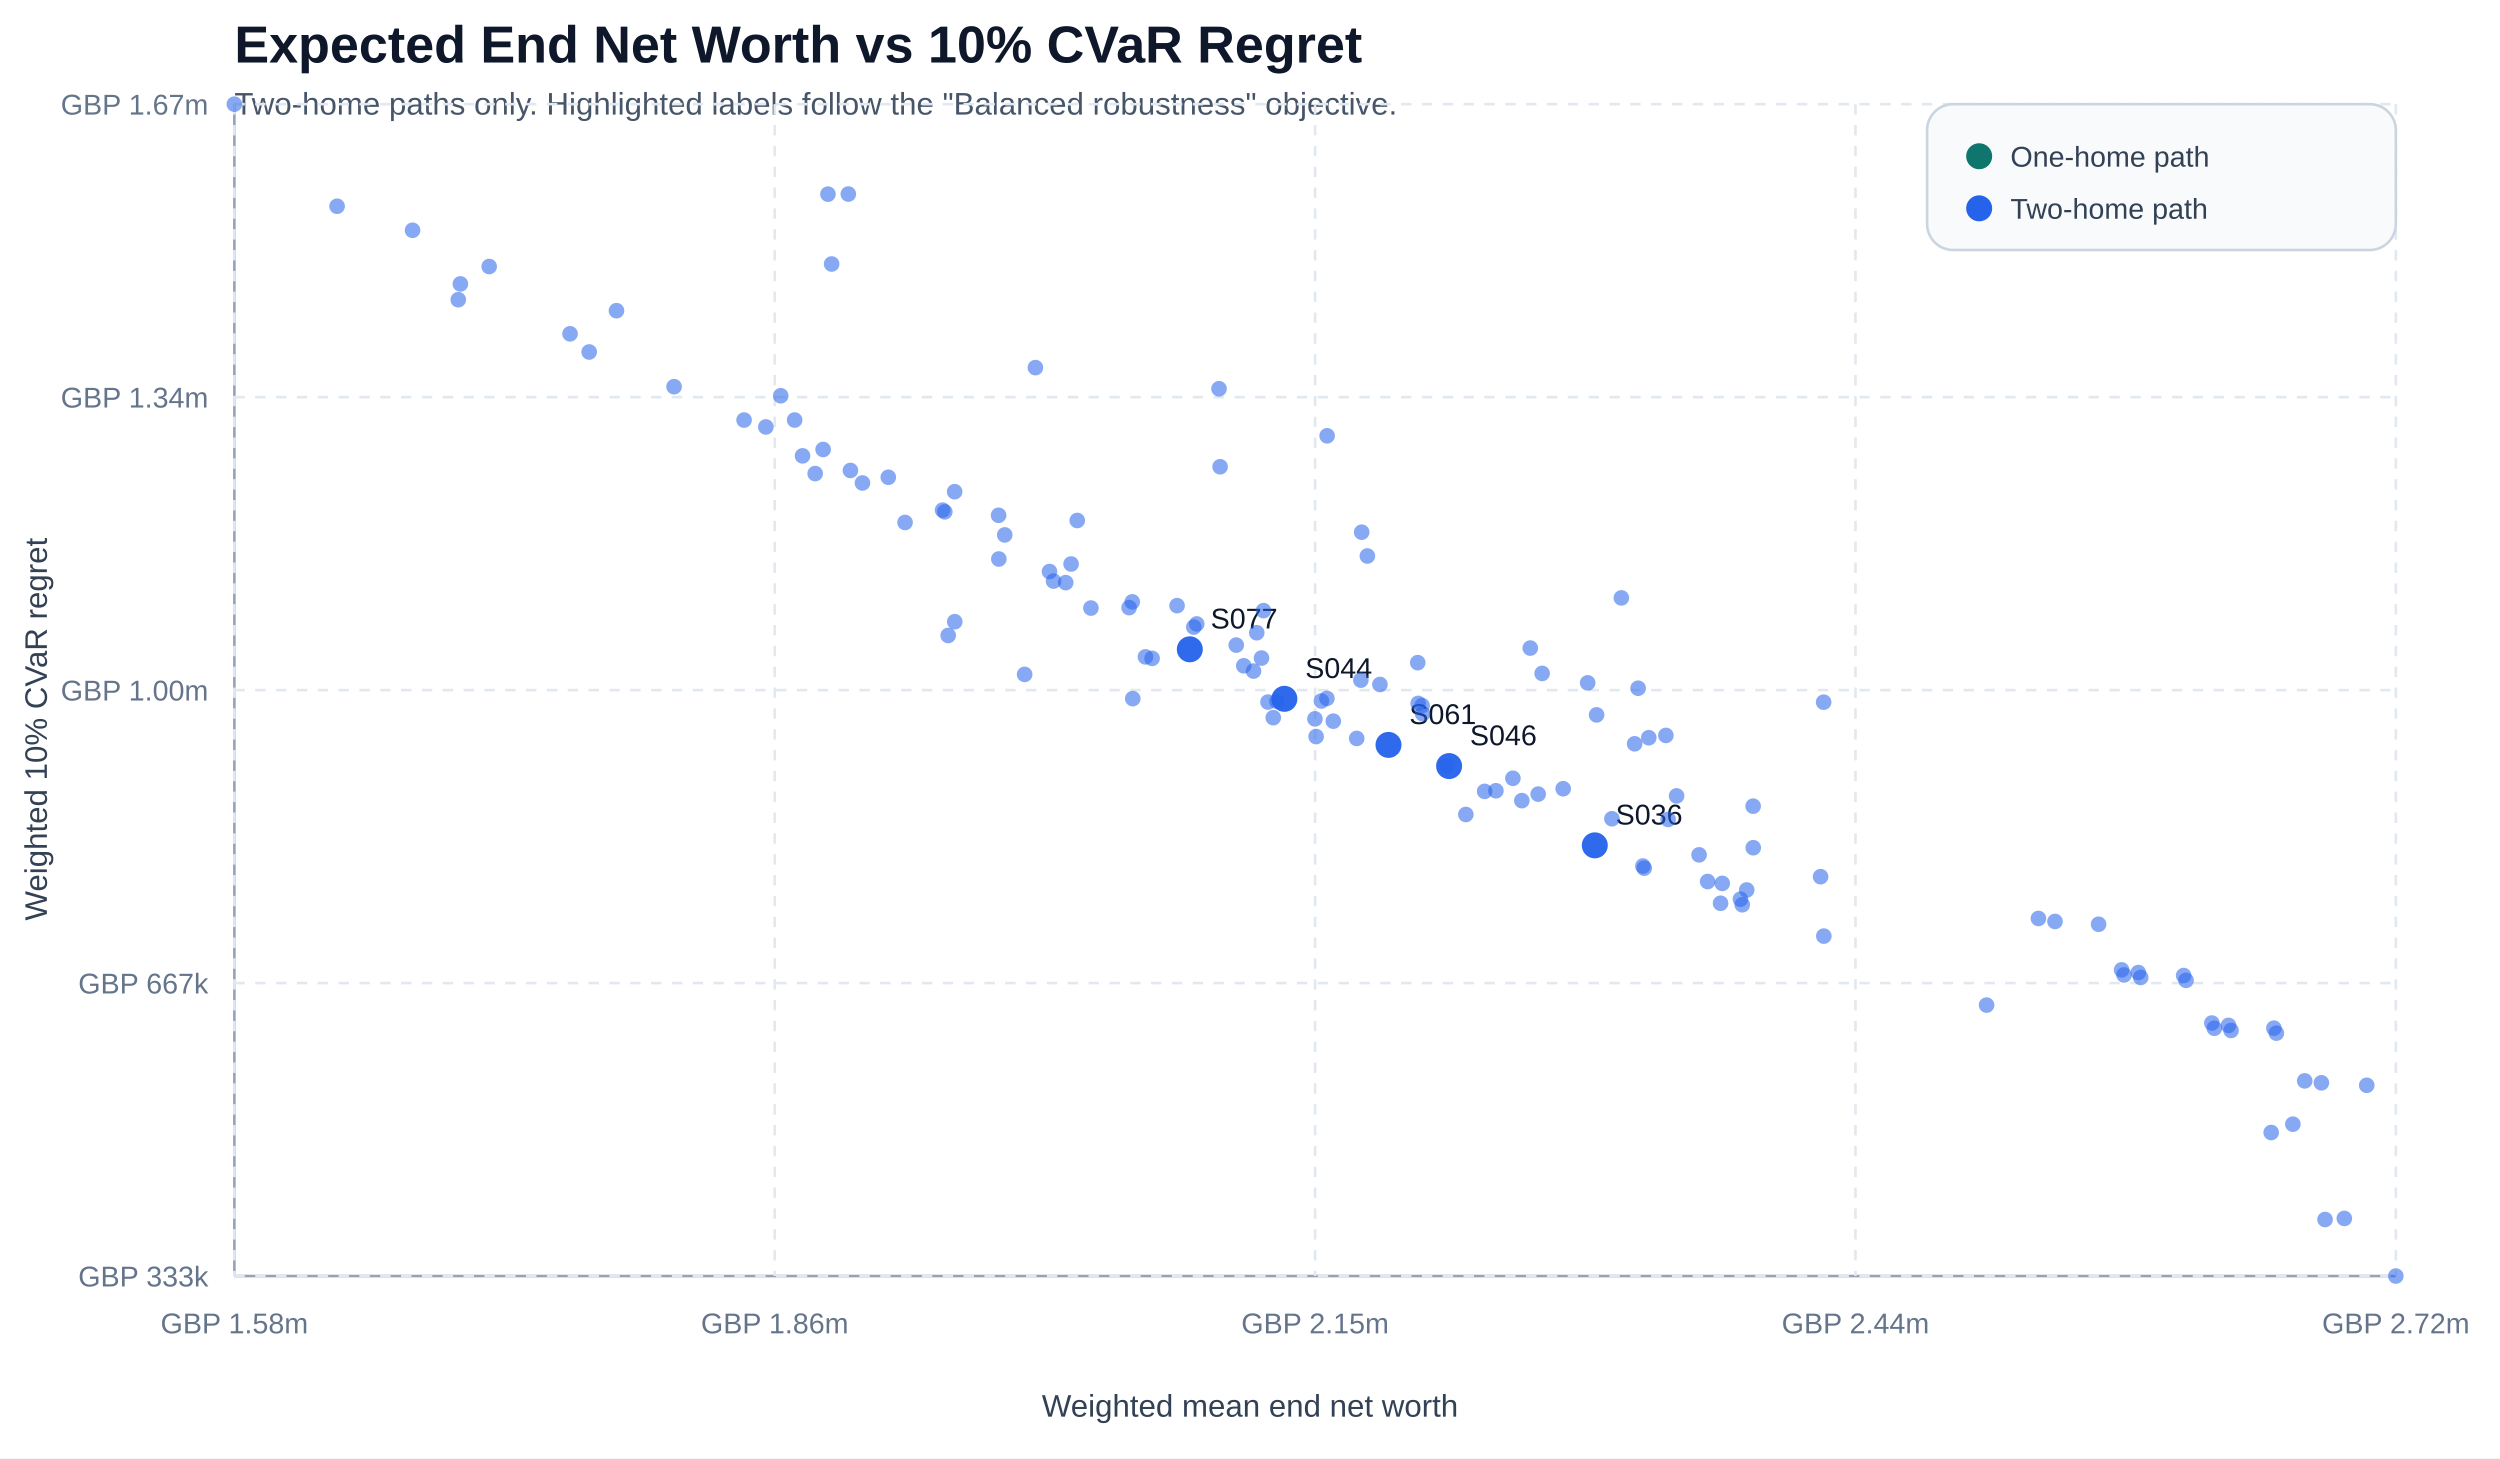
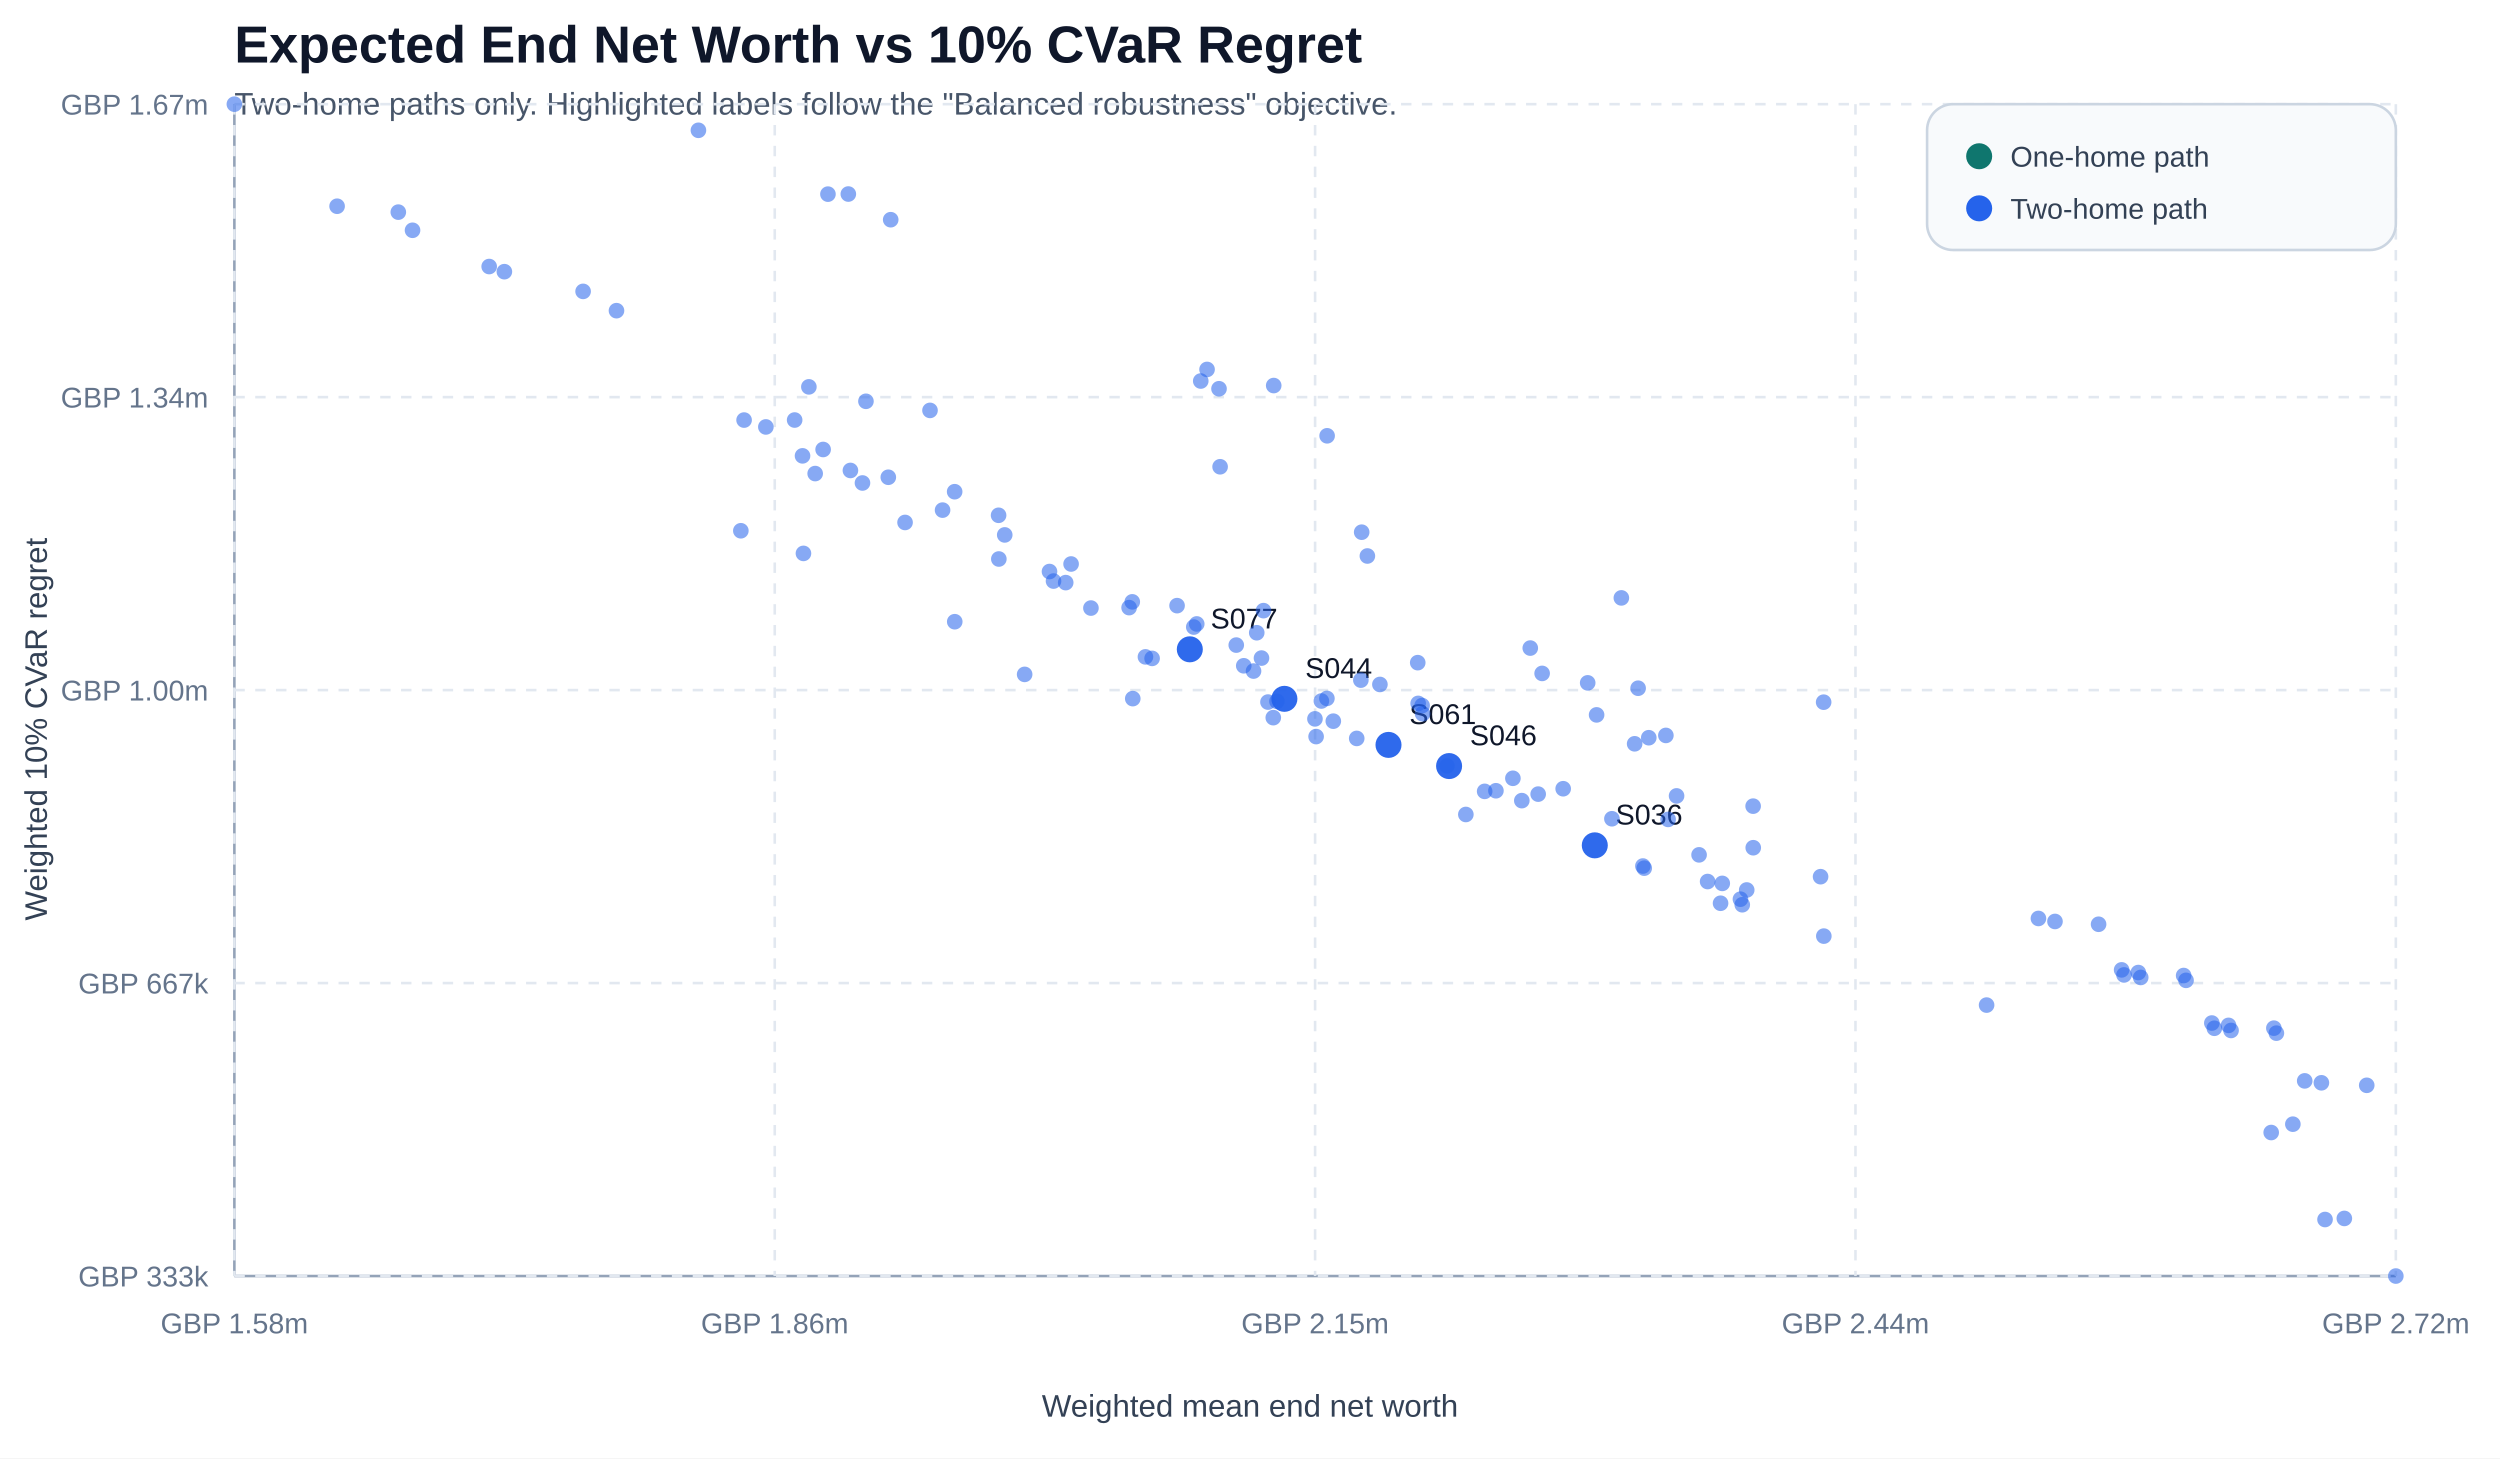
<svg xmlns="http://www.w3.org/2000/svg" width="960" height="560" viewBox="0 0 960 560">
  <rect width="960" height="560" fill="#ffffff" />
  <text x="90" y="24" font-size="20" font-family="Arial, sans-serif" font-weight="700" fill="#0f172a">Expected End Net Worth vs 10% CVaR Regret</text>
  <text x="90" y="44" font-size="12" font-family="Arial, sans-serif" fill="#475569">Two-home paths only. Highlighted labels follow the "Balanced robustness" objective.</text>
  <line x1="90" y1="490" x2="920" y2="490" stroke="#94a3b8" />
  <line x1="90" y1="40" x2="90" y2="490" stroke="#94a3b8" />
  <line x1="90" y1="40" x2="90" y2="490" stroke="#e2e8f0" stroke-dasharray="4 4" />
  <line x1="90" y1="490" x2="920" y2="490" stroke="#e2e8f0" stroke-dasharray="4 4" />
  <text x="90" y="512" text-anchor="middle" font-size="11" font-family="Arial, sans-serif" fill="#64748b">GBP 1.58m</text>
  <text x="80" y="494" text-anchor="end" font-size="11" font-family="Arial, sans-serif" fill="#64748b">GBP 333k</text>
  <line x1="297.5" y1="40" x2="297.5" y2="490" stroke="#e2e8f0" stroke-dasharray="4 4" />
  <line x1="90" y1="377.5" x2="920" y2="377.5" stroke="#e2e8f0" stroke-dasharray="4 4" />
  <text x="297.5" y="512" text-anchor="middle" font-size="11" font-family="Arial, sans-serif" fill="#64748b">GBP 1.86m</text>
  <text x="80" y="381.5" text-anchor="end" font-size="11" font-family="Arial, sans-serif" fill="#64748b">GBP 667k</text>
  <line x1="505" y1="40" x2="505" y2="490" stroke="#e2e8f0" stroke-dasharray="4 4" />
  <line x1="90" y1="265" x2="920" y2="265" stroke="#e2e8f0" stroke-dasharray="4 4" />
  <text x="505" y="512" text-anchor="middle" font-size="11" font-family="Arial, sans-serif" fill="#64748b">GBP 2.15m</text>
  <text x="80" y="269" text-anchor="end" font-size="11" font-family="Arial, sans-serif" fill="#64748b">GBP 1.00m</text>
  <line x1="712.5" y1="40" x2="712.5" y2="490" stroke="#e2e8f0" stroke-dasharray="4 4" />
  <line x1="90" y1="152.5" x2="920" y2="152.5" stroke="#e2e8f0" stroke-dasharray="4 4" />
  <text x="712.5" y="512" text-anchor="middle" font-size="11" font-family="Arial, sans-serif" fill="#64748b">GBP 2.44m</text>
  <text x="80" y="156.5" text-anchor="end" font-size="11" font-family="Arial, sans-serif" fill="#64748b">GBP 1.34m</text>
  <line x1="920" y1="40" x2="920" y2="490" stroke="#e2e8f0" stroke-dasharray="4 4" />
  <line x1="90" y1="40" x2="920" y2="40" stroke="#e2e8f0" stroke-dasharray="4 4" />
  <text x="920" y="512" text-anchor="middle" font-size="11" font-family="Arial, sans-serif" fill="#64748b">GBP 2.72m</text>
  <text x="80" y="44" text-anchor="end" font-size="11" font-family="Arial, sans-serif" fill="#64748b">GBP 1.67m</text>
  <polyline points="920,490" fill="none" stroke="#0f766e" stroke-width="2.5" />
  <circle cx="493.206" cy="268.352" r="5" fill="#2563eb" opacity="0.95" />
  <text x="501.206" y="260.352" font-size="11" font-family="Arial, sans-serif" fill="#0f172a">S044</text>
  <circle cx="556.45" cy="294.17" r="5" fill="#2563eb" opacity="0.95" />
  <text x="564.45" y="286.17" font-size="11" font-family="Arial, sans-serif" fill="#0f172a">S046</text>
  <circle cx="533.185" cy="286.042" r="5" fill="#2563eb" opacity="0.95" />
  <text x="541.185" y="278.042" font-size="11" font-family="Arial, sans-serif" fill="#0f172a">S061</text>
  <circle cx="612.4" cy="324.614" r="5" fill="#2563eb" opacity="0.95" />
  <text x="620.4" y="316.614" font-size="11" font-family="Arial, sans-serif" fill="#0f172a">S036</text>
  <circle cx="456.886" cy="249.338" r="5" fill="#2563eb" opacity="0.95" />
  <text x="464.886" y="241.338" font-size="11" font-family="Arial, sans-serif" fill="#0f172a">S077</text>
  <circle cx="555.642" cy="294.105" r="3" fill="#2563eb" opacity="0.55" />
  <circle cx="507.412" cy="269.185" r="3" fill="#2563eb" opacity="0.55" />
  <circle cx="418.918" cy="233.496" r="3" fill="#2563eb" opacity="0.55" />
  <circle cx="584.376" cy="307.441" r="3" fill="#2563eb" opacity="0.55" />
  <circle cx="481.358" cy="257.686" r="3" fill="#2563eb" opacity="0.55" />
  <circle cx="477.601" cy="255.661" r="3" fill="#2563eb" opacity="0.55" />
  <circle cx="630.873" cy="332.556" r="3" fill="#2563eb" opacity="0.55" />
  <circle cx="484.412" cy="252.699" r="3" fill="#2563eb" opacity="0.55" />
  <circle cx="458.408" cy="240.79" r="3" fill="#2563eb" opacity="0.55" />
  <circle cx="383.555" cy="214.656" r="3" fill="#2563eb" opacity="0.55" />
  <circle cx="433.577" cy="233.325" r="3" fill="#2563eb" opacity="0.55" />
  <circle cx="403.006" cy="219.469" r="3" fill="#2563eb" opacity="0.55" />
  <circle cx="434.98" cy="268.269" r="3" fill="#2563eb" opacity="0.55" />
  <circle cx="544.574" cy="270.106" r="3" fill="#2563eb" opacity="0.55" />
  <circle cx="529.886" cy="262.833" r="3" fill="#2563eb" opacity="0.55" />
  <circle cx="411.298" cy="216.575" r="3" fill="#2563eb" opacity="0.55" />
  <circle cx="670.74" cy="341.754" r="3" fill="#2563eb" opacity="0.55" />
  <circle cx="673.203" cy="309.56" r="3" fill="#2563eb" opacity="0.55" />
  <circle cx="511.989" cy="276.93" r="3" fill="#2563eb" opacity="0.55" />
  <circle cx="669.032" cy="347.423" r="3" fill="#2563eb" opacity="0.55" />
  <circle cx="590.659" cy="304.942" r="3" fill="#2563eb" opacity="0.55" />
  <circle cx="409.229" cy="223.723" r="3" fill="#2563eb" opacity="0.55" />
  <circle cx="347.541" cy="200.623" r="3" fill="#2563eb" opacity="0.55" />
  <circle cx="673.246" cy="325.525" r="3" fill="#2563eb" opacity="0.55" />
  <circle cx="509.531" cy="268.19" r="3" fill="#2563eb" opacity="0.55" />
  <circle cx="434.792" cy="231.111" r="3" fill="#2563eb" opacity="0.55" />
  <circle cx="660.694" cy="346.85" r="3" fill="#2563eb" opacity="0.55" />
  <circle cx="361.945" cy="195.886" r="3" fill="#2563eb" opacity="0.55" />
  <circle cx="385.816" cy="205.407" r="3" fill="#2563eb" opacity="0.55" />
  <circle cx="600.258" cy="302.873" r="3" fill="#2563eb" opacity="0.55" />
  <circle cx="643.803" cy="305.628" r="3" fill="#2563eb" opacity="0.55" />
  <circle cx="920" cy="490" r="3" fill="#2563eb" opacity="0.55" />
  <circle cx="668.329" cy="345.286" r="3" fill="#2563eb" opacity="0.55" />
  <circle cx="618.974" cy="314.402" r="3" fill="#2563eb" opacity="0.55" />
  <circle cx="633.128" cy="283.283" r="3" fill="#2563eb" opacity="0.55" />
  <circle cx="490.347" cy="269.316" r="3" fill="#2563eb" opacity="0.55" />
  <circle cx="652.444" cy="328.262" r="3" fill="#2563eb" opacity="0.55" />
  <circle cx="592.178" cy="258.593" r="3" fill="#2563eb" opacity="0.55" />
  <circle cx="639.697" cy="282.403" r="3" fill="#2563eb" opacity="0.55" />
  <circle cx="580.952" cy="298.865" r="3" fill="#2563eb" opacity="0.55" />
  <circle cx="640.558" cy="314.653" r="3" fill="#2563eb" opacity="0.55" />
  <circle cx="900.225" cy="467.879" r="3" fill="#2563eb" opacity="0.55" />
  <circle cx="700.348" cy="359.465" r="3" fill="#2563eb" opacity="0.55" />
  <circle cx="892.812" cy="468.293" r="3" fill="#2563eb" opacity="0.55" />
  <circle cx="520.978" cy="283.553" r="3" fill="#2563eb" opacity="0.55" />
  <circle cx="562.885" cy="312.762" r="3" fill="#2563eb" opacity="0.55" />
  <circle cx="341.109" cy="183.266" r="3" fill="#2563eb" opacity="0.55" />
  <circle cx="629.04" cy="264.281" r="3" fill="#2563eb" opacity="0.55" />
  <circle cx="504.938" cy="276.045" r="3" fill="#2563eb" opacity="0.55" />
  <circle cx="872.139" cy="434.892" r="3" fill="#2563eb" opacity="0.55" />
  <circle cx="880.457" cy="431.684" r="3" fill="#2563eb" opacity="0.55" />
  <circle cx="326.561" cy="180.656" r="3" fill="#2563eb" opacity="0.55" />
  <circle cx="313.028" cy="181.851" r="3" fill="#2563eb" opacity="0.55" />
  <circle cx="908.824" cy="416.758" r="3" fill="#2563eb" opacity="0.55" />
  <circle cx="331.189" cy="185.466" r="3" fill="#2563eb" opacity="0.55" />
  <circle cx="587.624" cy="248.859" r="3" fill="#2563eb" opacity="0.55" />
  <circle cx="891.417" cy="415.797" r="3" fill="#2563eb" opacity="0.55" />
  <circle cx="609.672" cy="262.217" r="3" fill="#2563eb" opacity="0.55" />
  <circle cx="474.724" cy="247.715" r="3" fill="#2563eb" opacity="0.55" />
-   <circle cx="362.801" cy="196.547" r="3" fill="#2563eb" opacity="0.55" />
  <circle cx="885.004" cy="415.056" r="3" fill="#2563eb" opacity="0.55" />
  <circle cx="661.35" cy="339.225" r="3" fill="#2563eb" opacity="0.55" />
  <circle cx="655.727" cy="338.509" r="3" fill="#2563eb" opacity="0.55" />
  <circle cx="294.089" cy="163.942" r="3" fill="#2563eb" opacity="0.55" />
  <circle cx="613.092" cy="274.515" r="3" fill="#2563eb" opacity="0.55" />
  <circle cx="627.702" cy="285.619" r="3" fill="#2563eb" opacity="0.55" />
  <circle cx="874.133" cy="396.731" r="3" fill="#2563eb" opacity="0.55" />
  <circle cx="525.074" cy="213.501" r="3" fill="#2563eb" opacity="0.55" />
  <circle cx="873.165" cy="394.814" r="3" fill="#2563eb" opacity="0.55" />
  <circle cx="285.73" cy="161.307" r="3" fill="#2563eb" opacity="0.55" />
  <circle cx="485.18" cy="234.486" r="3" fill="#2563eb" opacity="0.55" />
  <circle cx="316.08" cy="172.604" r="3" fill="#2563eb" opacity="0.55" />
  <circle cx="856.726" cy="395.698" r="3" fill="#2563eb" opacity="0.55" />
  <circle cx="570.106" cy="303.885" r="3" fill="#2563eb" opacity="0.55" />
  <circle cx="855.759" cy="393.746" r="3" fill="#2563eb" opacity="0.55" />
  <circle cx="574.432" cy="303.65" r="3" fill="#2563eb" opacity="0.55" />
  <circle cx="850.313" cy="394.852" r="3" fill="#2563eb" opacity="0.55" />
  <circle cx="849.345" cy="392.844" r="3" fill="#2563eb" opacity="0.55" />
  <circle cx="762.85" cy="385.955" r="3" fill="#2563eb" opacity="0.55" />
  <circle cx="522.567" cy="261.167" r="3" fill="#2563eb" opacity="0.55" />
  <circle cx="839.442" cy="376.455" r="3" fill="#2563eb" opacity="0.55" />
  <circle cx="699.1" cy="336.646" r="3" fill="#2563eb" opacity="0.55" />
  <circle cx="838.519" cy="374.605" r="3" fill="#2563eb" opacity="0.55" />
  <circle cx="442.407" cy="252.821" r="3" fill="#2563eb" opacity="0.55" />
  <circle cx="822.035" cy="375.343" r="3" fill="#2563eb" opacity="0.55" />
  <circle cx="439.851" cy="252.237" r="3" fill="#2563eb" opacity="0.55" />
  <circle cx="821.115" cy="373.46" r="3" fill="#2563eb" opacity="0.55" />
  <circle cx="544.408" cy="254.459" r="3" fill="#2563eb" opacity="0.55" />
  <circle cx="546.088" cy="270.938" r="3" fill="#2563eb" opacity="0.55" />
  <circle cx="815.622" cy="374.372" r="3" fill="#2563eb" opacity="0.55" />
  <circle cx="814.703" cy="372.432" r="3" fill="#2563eb" opacity="0.55" />
  <circle cx="631.384" cy="333.375" r="3" fill="#2563eb" opacity="0.55" />
  <circle cx="366.622" cy="238.738" r="3" fill="#2563eb" opacity="0.55" />
  <circle cx="468.519" cy="179.238" r="3" fill="#2563eb" opacity="0.55" />
  <circle cx="522.884" cy="204.362" r="3" fill="#2563eb" opacity="0.55" />
  <circle cx="482.589" cy="242.973" r="3" fill="#2563eb" opacity="0.55" />
  <circle cx="805.856" cy="354.913" r="3" fill="#2563eb" opacity="0.55" />
  <circle cx="459.547" cy="239.593" r="3" fill="#2563eb" opacity="0.55" />
  <circle cx="789.113" cy="353.842" r="3" fill="#2563eb" opacity="0.55" />
  <circle cx="782.758" cy="352.689" r="3" fill="#2563eb" opacity="0.55" />
-   <circle cx="258.844" cy="148.486" r="3" fill="#2563eb" opacity="0.55" />
-   <circle cx="413.666" cy="199.865" r="3" fill="#2563eb" opacity="0.55" />
  <circle cx="488.939" cy="275.579" r="3" fill="#2563eb" opacity="0.55" />
  <circle cx="505.385" cy="282.846" r="3" fill="#2563eb" opacity="0.55" />
-   <circle cx="218.898" cy="128.186" r="3" fill="#2563eb" opacity="0.55" />
-   <circle cx="397.6" cy="141.167" r="3" fill="#2563eb" opacity="0.55" />
-   <circle cx="364.104" cy="244.027" r="3" fill="#2563eb" opacity="0.55" />
  <circle cx="393.461" cy="258.964" r="3" fill="#2563eb" opacity="0.55" />
  <circle cx="700.278" cy="269.639" r="3" fill="#2563eb" opacity="0.55" />
  <circle cx="404.552" cy="223.127" r="3" fill="#2563eb" opacity="0.55" />
  <circle cx="546.282" cy="274.095" r="3" fill="#2563eb" opacity="0.55" />
-   <circle cx="319.341" cy="101.377" r="3" fill="#2563eb" opacity="0.55" />
-   <circle cx="226.245" cy="135.163" r="3" fill="#2563eb" opacity="0.55" />
-   <circle cx="299.799" cy="151.971" r="3" fill="#2563eb" opacity="0.55" />
  <circle cx="622.601" cy="229.591" r="3" fill="#2563eb" opacity="0.55" />
-   <circle cx="176.788" cy="109.023" r="3" fill="#2563eb" opacity="0.55" />
  <circle cx="486.902" cy="269.593" r="3" fill="#2563eb" opacity="0.55" />
+   <circle cx="461.087" cy="146.311" r="3" fill="#2563eb" opacity="0.55" />
+   <circle cx="332.522" cy="154.1" r="3" fill="#2563eb" opacity="0.55" />
  <circle cx="451.993" cy="232.566" r="3" fill="#2563eb" opacity="0.55" />
-   <circle cx="175.976" cy="115.087" r="3" fill="#2563eb" opacity="0.55" />
+   <circle cx="284.484" cy="203.813" r="3" fill="#2563eb" opacity="0.55" />
  <circle cx="509.613" cy="167.347" r="3" fill="#2563eb" opacity="0.55" />
+   <circle cx="463.509" cy="141.868" r="3" fill="#2563eb" opacity="0.55" />
+   <circle cx="489.105" cy="148.053" r="3" fill="#2563eb" opacity="0.55" />
+   <circle cx="308.525" cy="212.506" r="3" fill="#2563eb" opacity="0.55" />
  <circle cx="383.457" cy="197.872" r="3" fill="#2563eb" opacity="0.55" />
  <circle cx="366.585" cy="188.816" r="3" fill="#2563eb" opacity="0.55" />
  <circle cx="468.102" cy="149.28" r="3" fill="#2563eb" opacity="0.55" />
+   <circle cx="357.123" cy="157.594" r="3" fill="#2563eb" opacity="0.55" />
+   <circle cx="310.607" cy="148.556" r="3" fill="#2563eb" opacity="0.55" />
  <circle cx="308.172" cy="175.047" r="3" fill="#2563eb" opacity="0.55" />
+   <circle cx="342.029" cy="84.367" r="3" fill="#2563eb" opacity="0.55" />
+   <circle cx="223.911" cy="111.892" r="3" fill="#2563eb" opacity="0.55" />
  <circle cx="305.141" cy="161.291" r="3" fill="#2563eb" opacity="0.55" />
  <circle cx="236.728" cy="119.298" r="3" fill="#2563eb" opacity="0.55" />
+   <circle cx="268.195" cy="50.037" r="3" fill="#2563eb" opacity="0.55" />
+   <circle cx="152.951" cy="81.459" r="3" fill="#2563eb" opacity="0.55" />
+   <circle cx="193.678" cy="104.325" r="3" fill="#2563eb" opacity="0.55" />
  <circle cx="325.758" cy="74.51" r="3" fill="#2563eb" opacity="0.55" />
  <circle cx="317.931" cy="74.55" r="3" fill="#2563eb" opacity="0.55" />
  <circle cx="187.846" cy="102.351" r="3" fill="#2563eb" opacity="0.55" />
  <circle cx="158.413" cy="88.43" r="3" fill="#2563eb" opacity="0.55" />
  <circle cx="129.443" cy="79.194" r="3" fill="#2563eb" opacity="0.55" />
  <circle cx="90" cy="40" r="3" fill="#2563eb" opacity="0.55" />
  <text x="480" y="544" text-anchor="middle" font-size="12" font-family="Arial, sans-serif" fill="#334155">Weighted mean end net worth</text>
  <text x="18" y="280" transform="rotate(-90 18 280)" text-anchor="middle" font-size="12" font-family="Arial, sans-serif" fill="#334155">Weighted 10% CVaR regret</text>
  <rect x="740" y="40" width="180" height="56" rx="10" fill="#f8fafc" stroke="#cbd5e1" />
  <circle cx="760" cy="60" r="5" fill="#0f766e" />
  <text x="772" y="64" font-size="11" font-family="Arial, sans-serif" fill="#334155">One-home path</text>
  <circle cx="760" cy="80" r="5" fill="#2563eb" />
  <text x="772" y="84" font-size="11" font-family="Arial, sans-serif" fill="#334155">Two-home path</text>
</svg>
